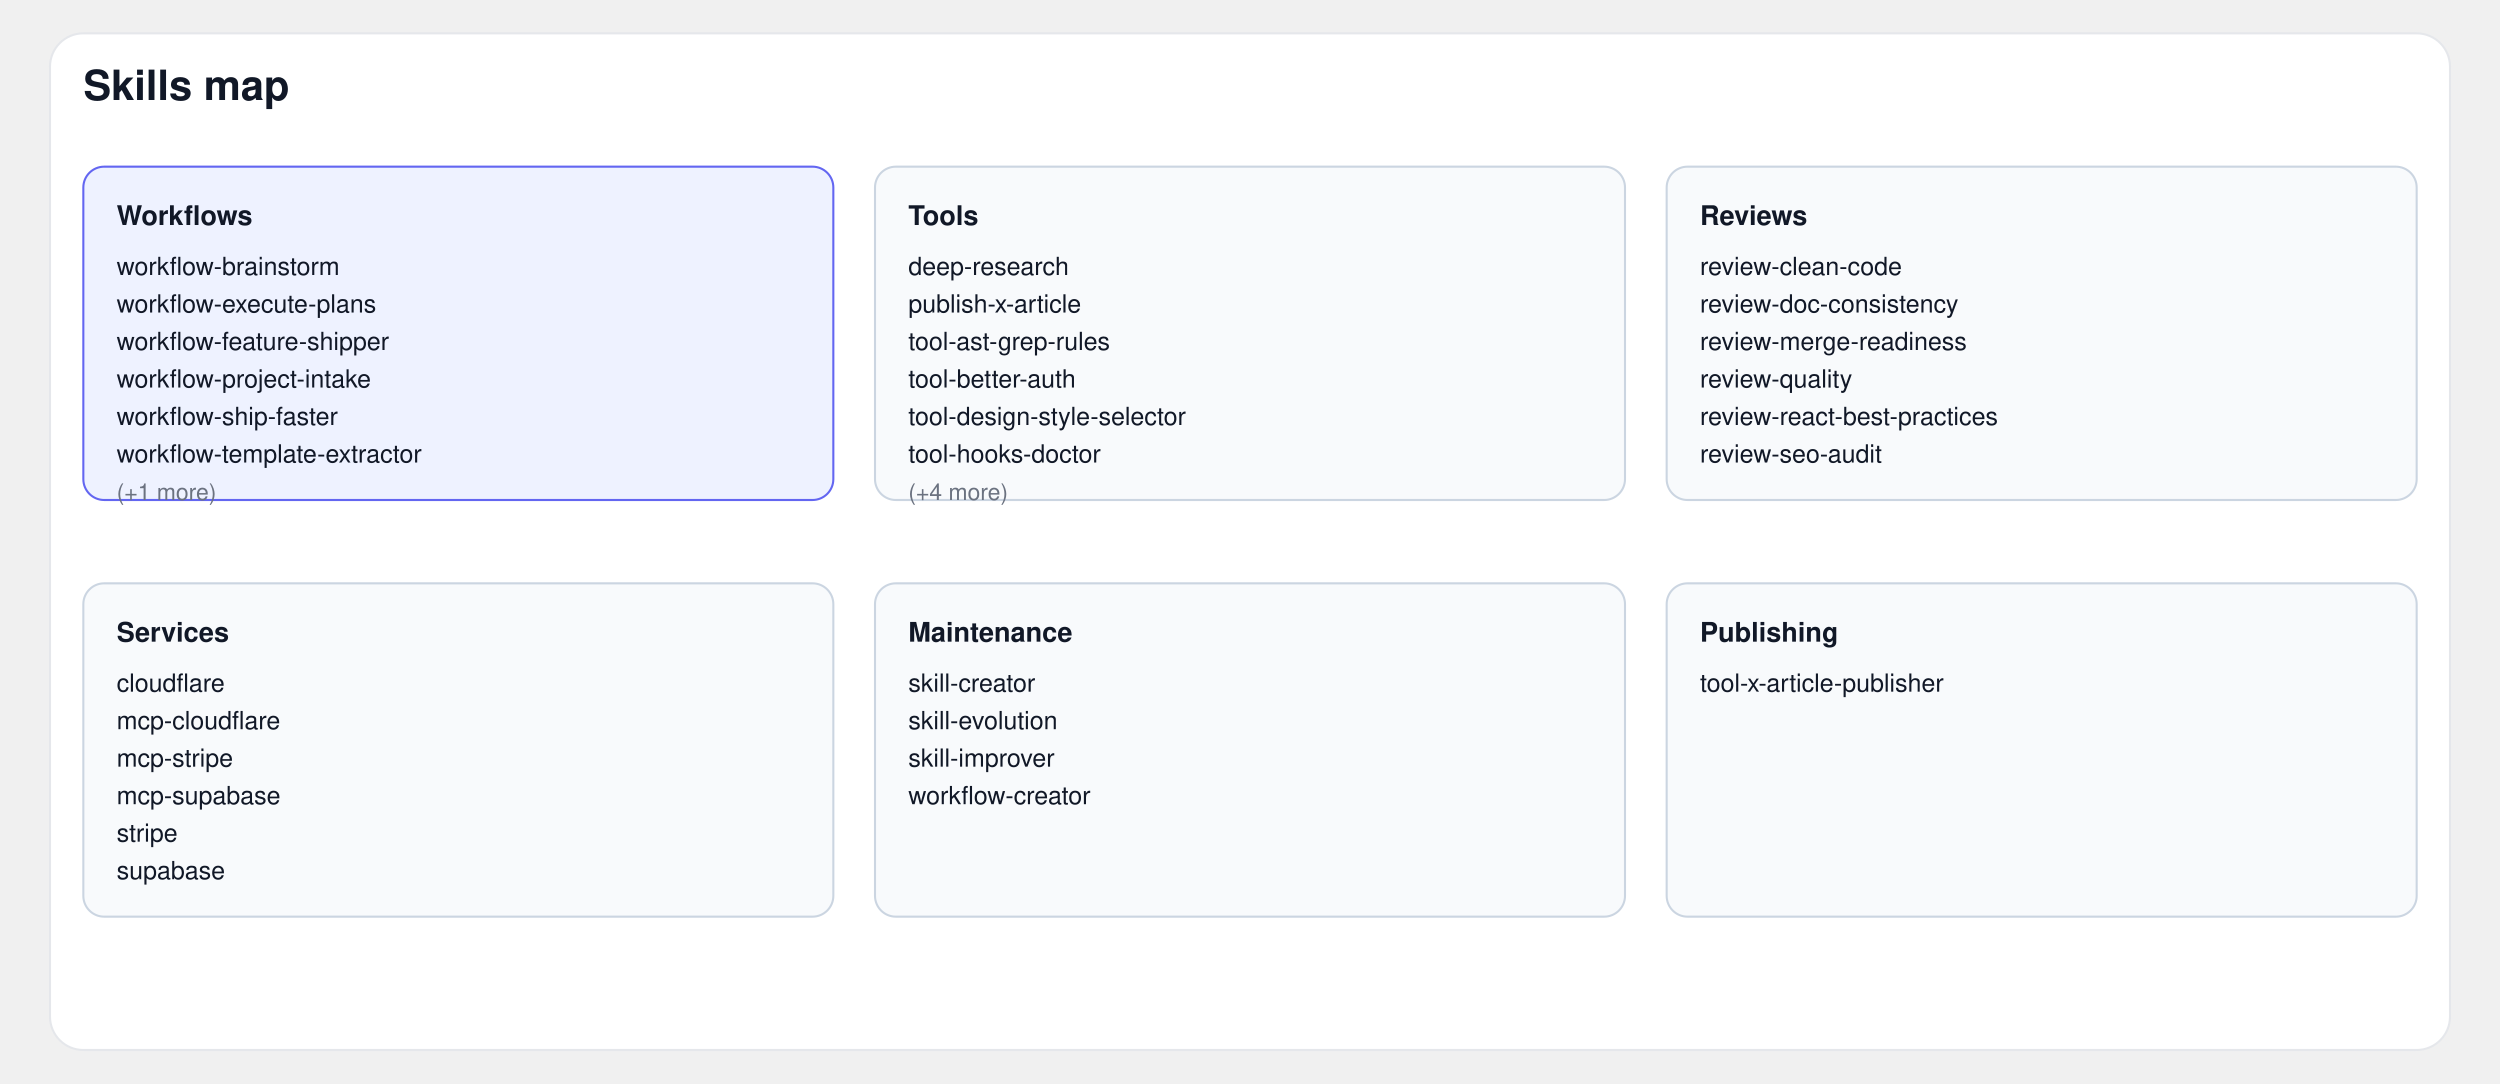
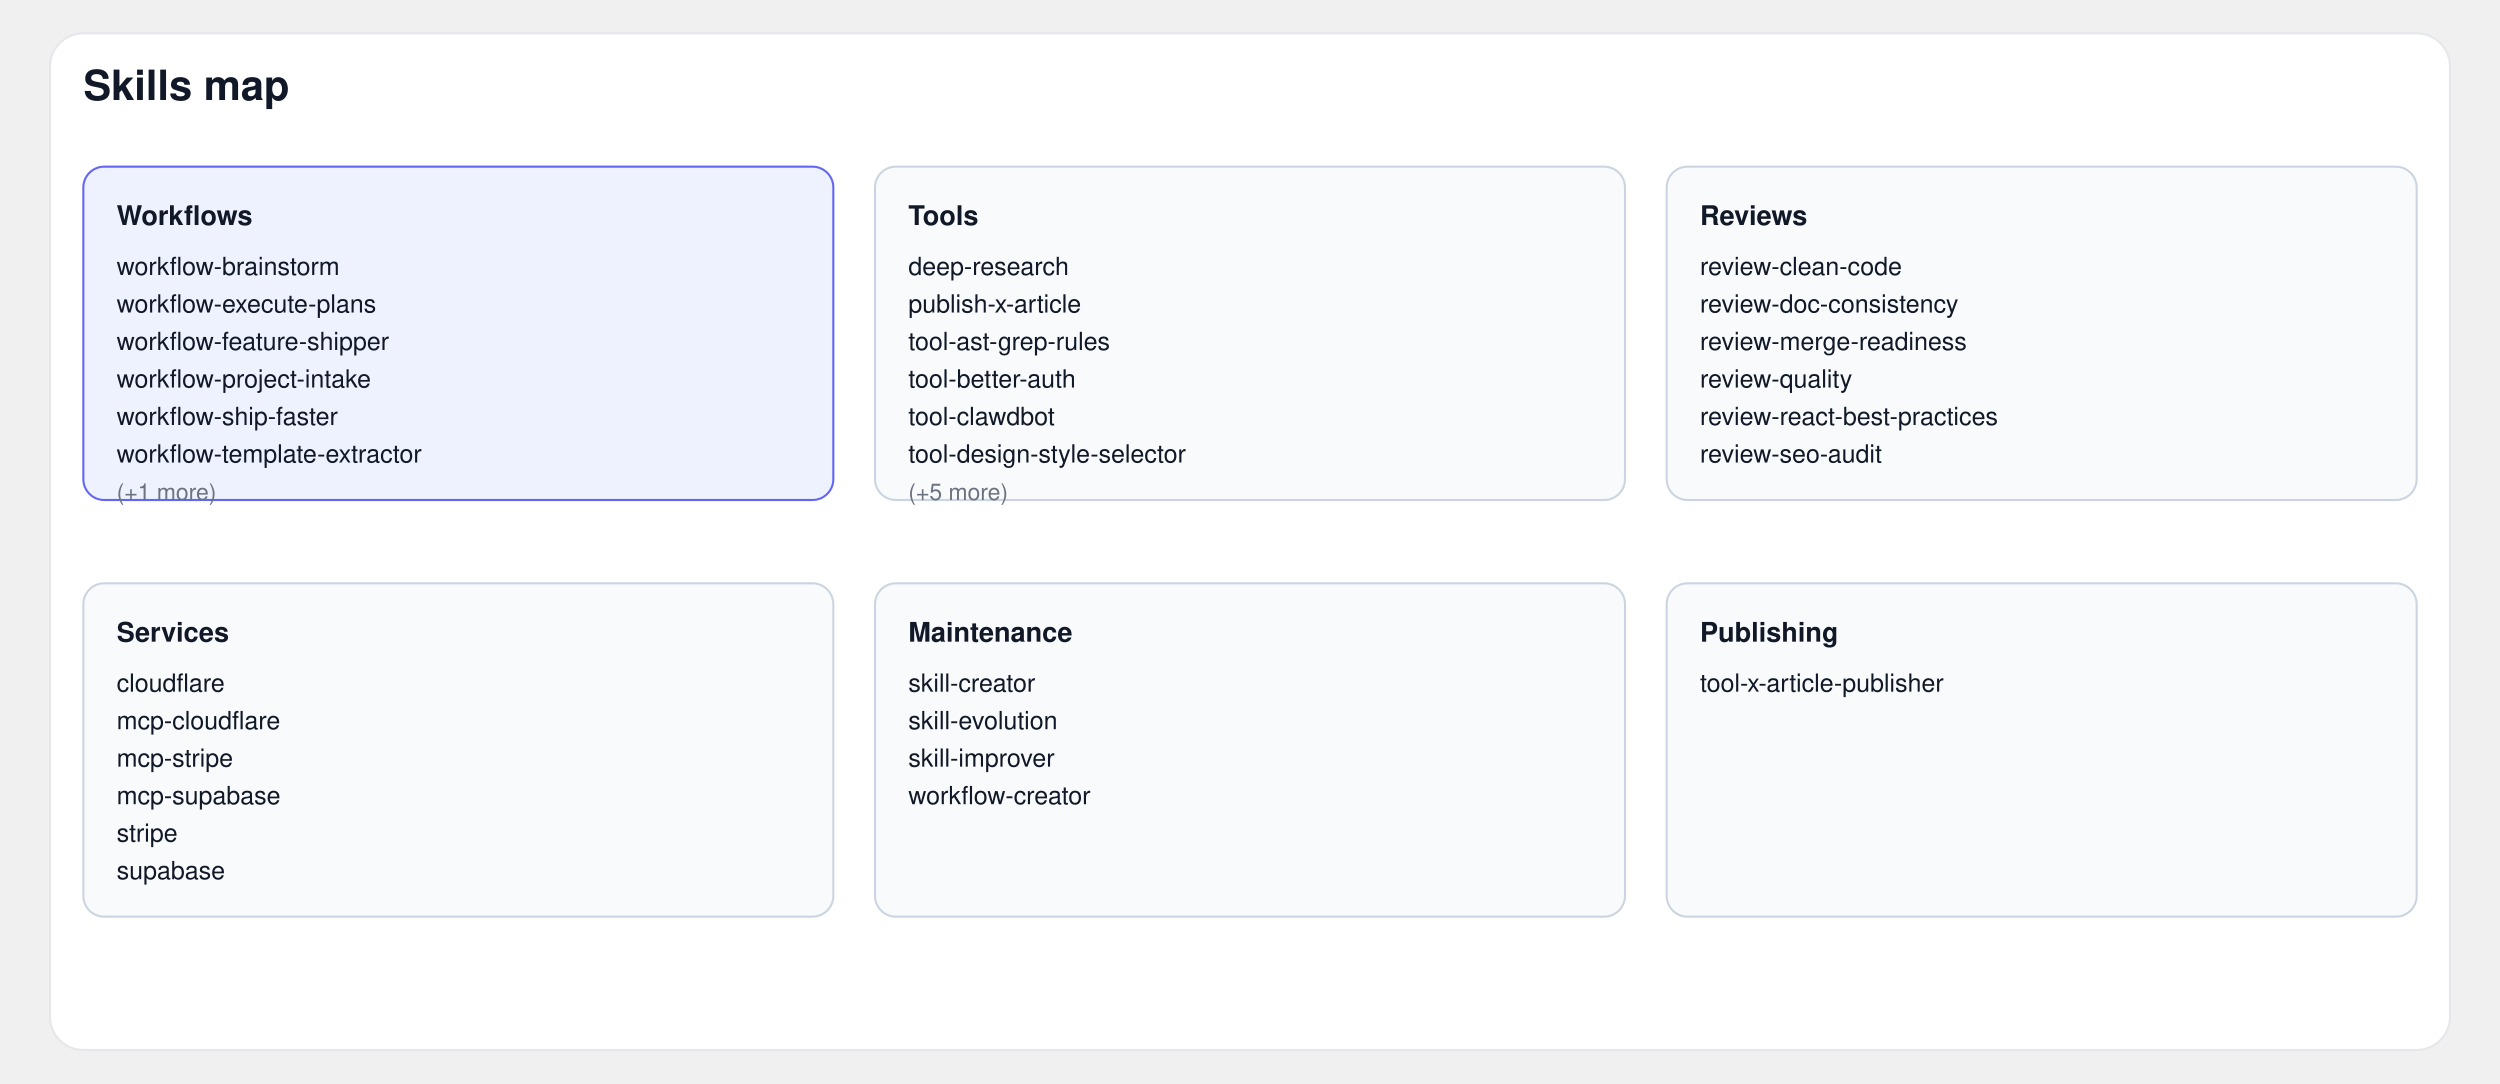
<svg xmlns="http://www.w3.org/2000/svg" width="1200" height="520" viewBox="0 0 1200 520" role="img" aria-label="Skills map">
  <style>
    .title { font: 700 20px Helvetica, Arial, sans-serif; fill: #111827; }
    .label { font: 600 13px Helvetica, Arial, sans-serif; fill: #111827; }
    .text { font: 12px Helvetica, Arial, sans-serif; fill: #111827; }
    .muted { font: 11px Helvetica, Arial, sans-serif; fill: #6B7280; }
    .box { fill: #F8FAFC; stroke: #CBD5E1; stroke-width: 1; rx: 10; }
    .accent { fill: #EEF2FF; stroke: #6366F1; }
  </style>
  <rect x="24" y="16" width="1152" height="488" rx="16" fill="#FFFFFF" stroke="#E5E7EB" />
  <text x="40" y="48" class="title">Skills map</text>
  <rect x="40" y="80" width="360" height="160" class="box accent" />
  <text x="56" y="108" class="label">Workflows</text>
  <text x="56" y="132" class="text">workflow-brainstorm</text>
  <text x="56" y="150" class="text">workflow-execute-plans</text>
  <text x="56" y="168" class="text">workflow-feature-shipper</text>
  <text x="56" y="186" class="text">workflow-project-intake</text>
  <text x="56" y="204" class="text">workflow-ship-faster</text>
  <text x="56" y="222" class="text">workflow-template-extractor</text>
  <text x="56" y="240" class="muted">(+1 more)</text>
  <rect x="420" y="80" width="360" height="160" class="box" />
  <text x="436" y="108" class="label">Tools</text>
  <text x="436" y="132" class="text">deep-research</text>
  <text x="436" y="150" class="text">publish-x-article</text>
  <text x="436" y="168" class="text">tool-ast-grep-rules</text>
  <text x="436" y="186" class="text">tool-better-auth</text>
-   <text x="436" y="204" class="text">tool-design-style-selector</text>
-   <text x="436" y="222" class="text">tool-hooks-doctor</text>
-   <text x="436" y="240" class="muted">(+4 more)</text>
+   <text x="436" y="204" class="text">tool-clawdbot</text>
+   <text x="436" y="222" class="text">tool-design-style-selector</text>
+   <text x="436" y="240" class="muted">(+5 more)</text>
  <rect x="800" y="80" width="360" height="160" class="box" />
  <text x="816" y="108" class="label">Reviews</text>
  <text x="816" y="132" class="text">review-clean-code</text>
  <text x="816" y="150" class="text">review-doc-consistency</text>
  <text x="816" y="168" class="text">review-merge-readiness</text>
  <text x="816" y="186" class="text">review-quality</text>
  <text x="816" y="204" class="text">review-react-best-practices</text>
  <text x="816" y="222" class="text">review-seo-audit</text>
  <rect x="40" y="280" width="360" height="160" class="box" />
  <text x="56" y="308" class="label">Services</text>
  <text x="56" y="332" class="text">cloudflare</text>
  <text x="56" y="350" class="text">mcp-cloudflare</text>
  <text x="56" y="368" class="text">mcp-stripe</text>
  <text x="56" y="386" class="text">mcp-supabase</text>
  <text x="56" y="404" class="text">stripe</text>
  <text x="56" y="422" class="text">supabase</text>
  <rect x="420" y="280" width="360" height="160" class="box" />
  <text x="436" y="308" class="label">Maintenance</text>
  <text x="436" y="332" class="text">skill-creator</text>
  <text x="436" y="350" class="text">skill-evolution</text>
  <text x="436" y="368" class="text">skill-improver</text>
  <text x="436" y="386" class="text">workflow-creator</text>
  <rect x="800" y="280" width="360" height="160" class="box" />
  <text x="816" y="308" class="label">Publishing</text>
  <text x="816" y="332" class="text">tool-x-article-publisher</text>
</svg>
